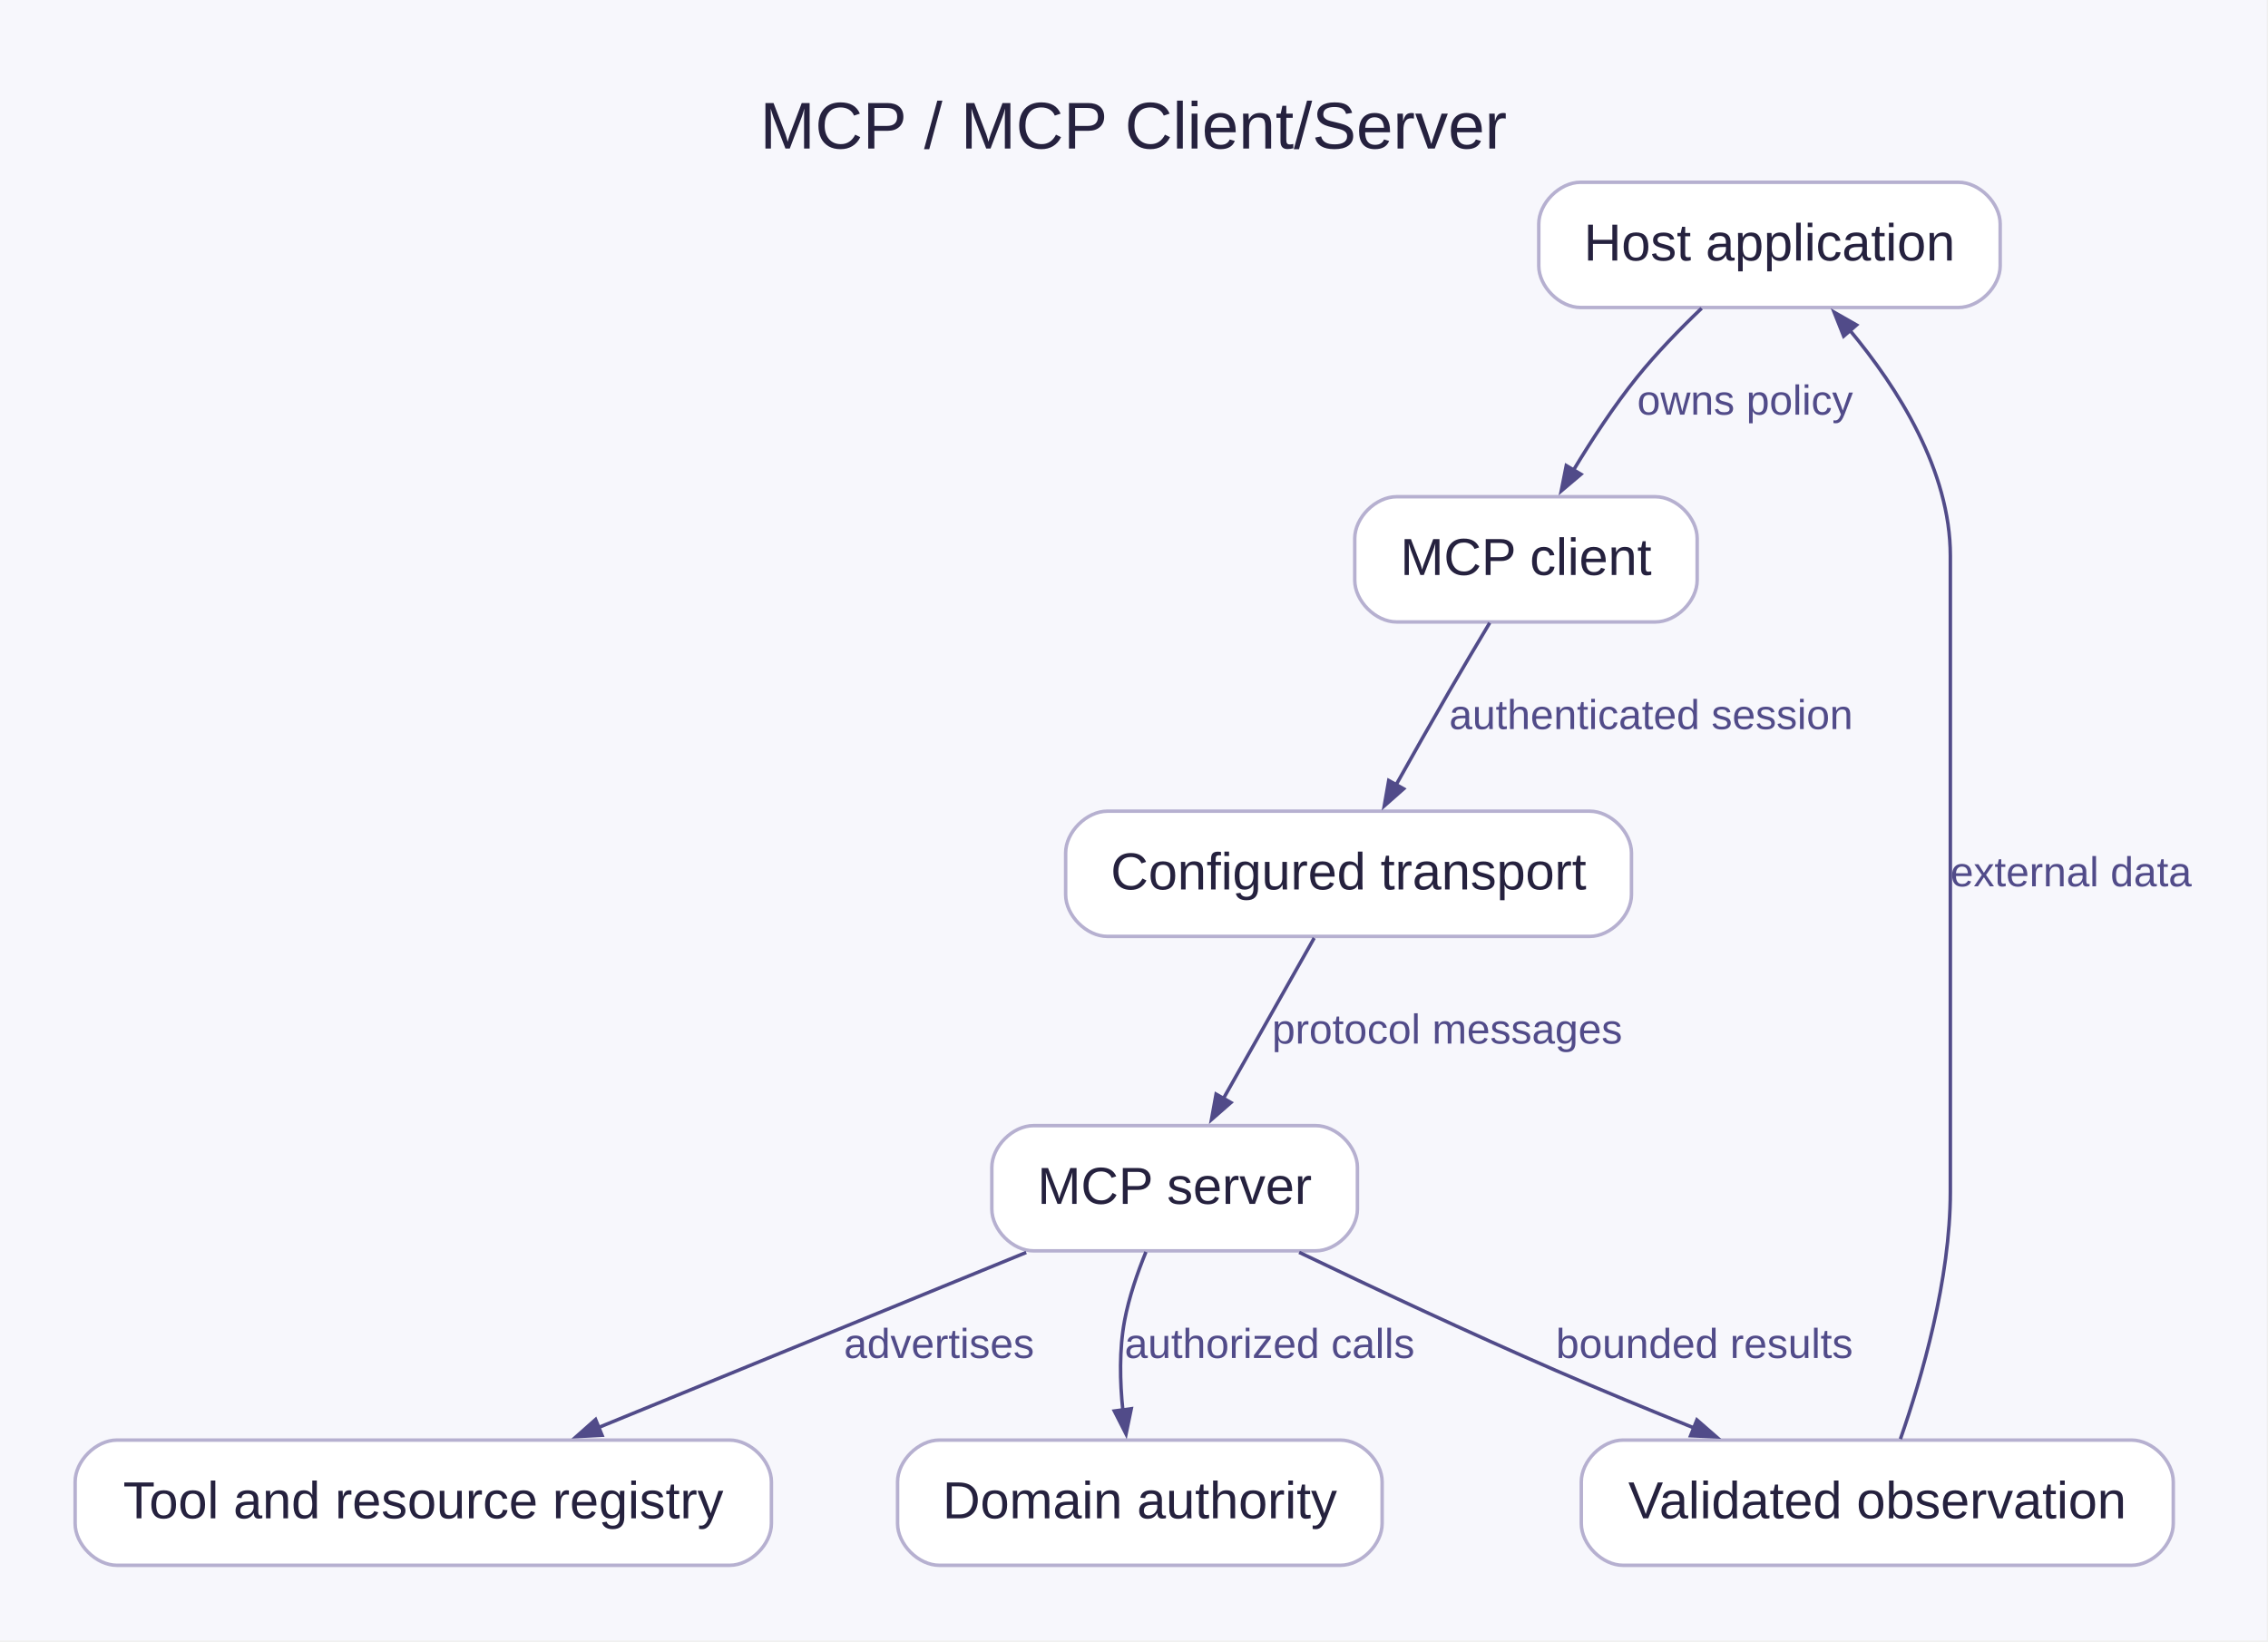
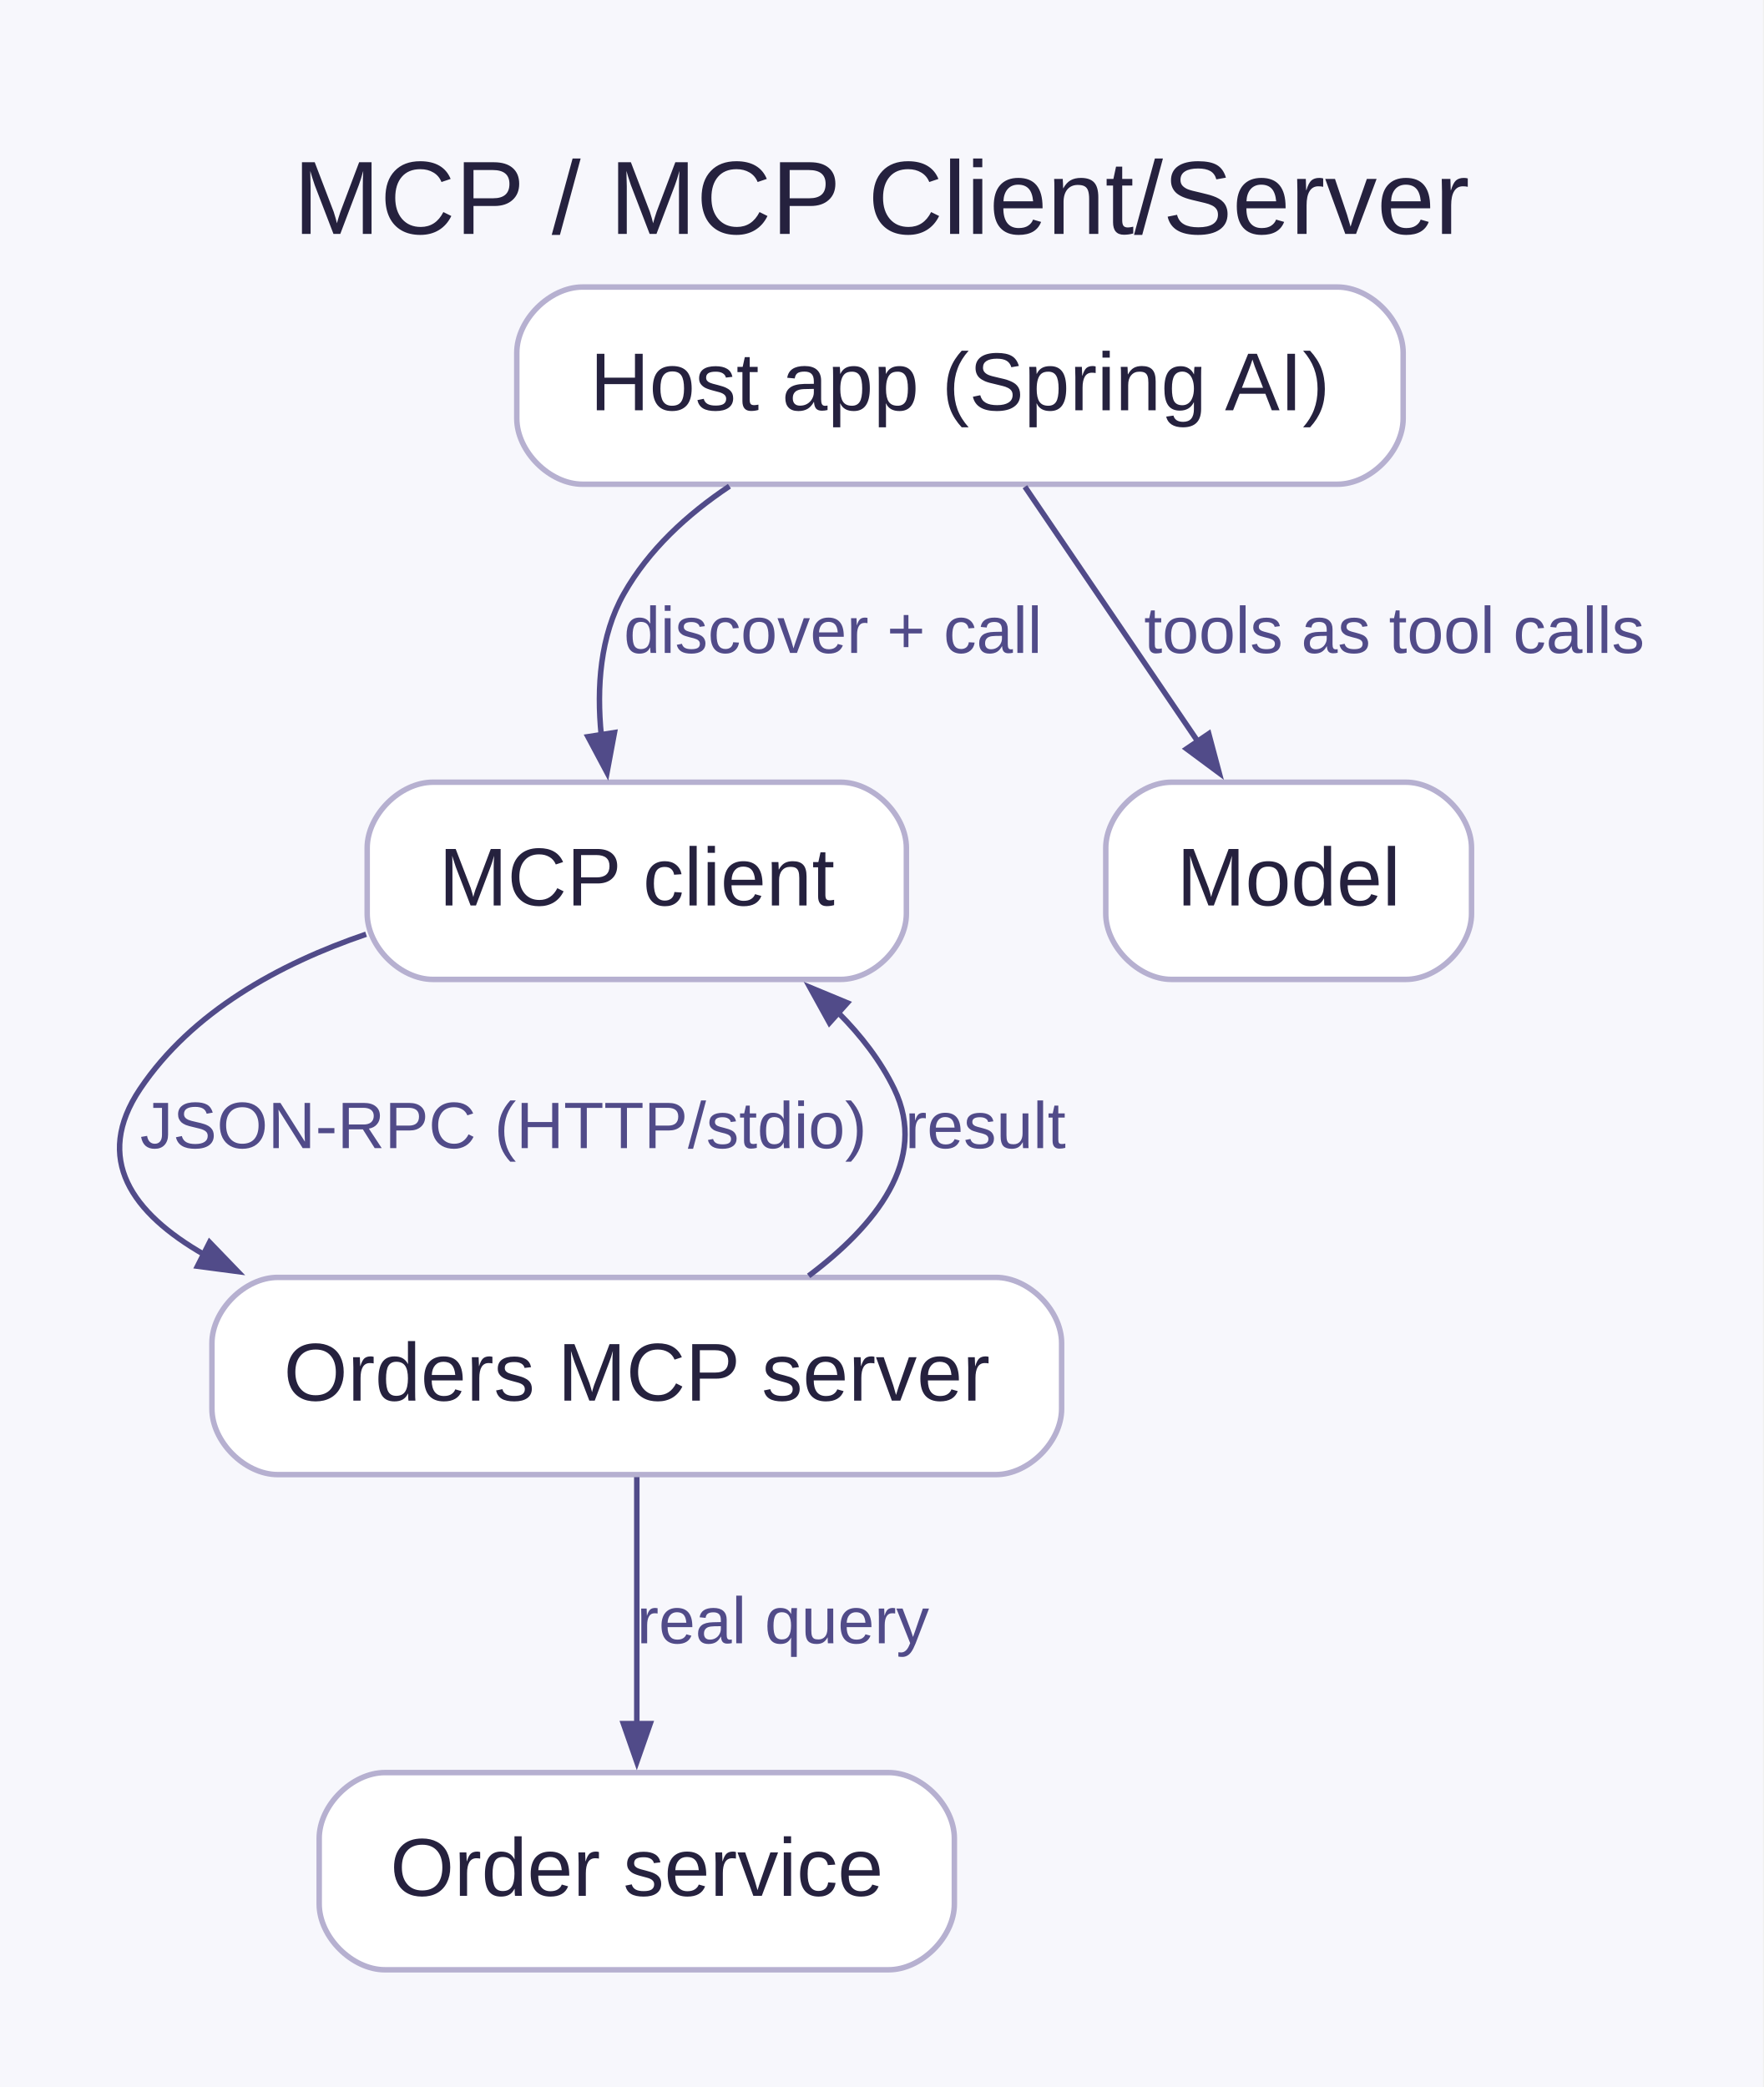
- <svg xmlns="http://www.w3.org/2000/svg" width="652pt" height="472pt" viewBox="0.00 0.00 652.00 472.00" role="img" aria-labelledby="answer-title answer-desc">
-   <g id="graph0" class="graph" transform="scale(1 1) rotate(0) translate(21.6 450)">
-     <polygon fill="#f7f7fc" stroke="none" points="-21.6,21.6 -21.6,-450 630.06,-450 630.06,21.6 -21.6,21.6" />
-     <text xml:space="preserve" text-anchor="middle" x="304.23" y="-407.3" font-family="Arial" font-size="19.00" fill="#25213e">MCP / MCP Client/Server</text>
+ <svg xmlns="http://www.w3.org/2000/svg" width="322pt" height="381pt" viewBox="0.00 0.00 322.00 381.00" role="img" aria-labelledby="answer-title answer-desc">
+   <g id="graph0" class="graph" transform="scale(1 1) rotate(0) translate(21.6 359.6)">
+     <polygon fill="#f7f7fc" stroke="none" points="-21.6,21.6 -21.6,-359.6 300.22,-359.6 300.22,21.6 -21.6,21.6" />
+     <text xml:space="preserve" text-anchor="middle" x="139.31" y="-316.9" font-family="Arial" font-size="19.00" fill="#25213e">MCP / MCP Client/Server</text>
    <g id="node1" class="node">
-       <path fill="#ffffff" stroke="#b6b0d0" d="M541.41,-397.6C541.41,-397.6 432.76,-397.6 432.76,-397.6 426.76,-397.6 420.76,-391.6 420.76,-385.6 420.76,-385.6 420.76,-373.6 420.76,-373.6 420.76,-367.6 426.76,-361.6 432.76,-361.6 432.76,-361.6 541.41,-361.6 541.41,-361.6 547.41,-361.6 553.41,-367.6 553.41,-373.6 553.41,-373.6 553.41,-385.6 553.41,-385.6 553.41,-391.6 547.41,-397.6 541.41,-397.6" />
-       <text xml:space="preserve" text-anchor="middle" x="487.08" y="-375.1" font-family="Arial" font-size="15.00" fill="#25213e">Host application</text>
+       <path fill="#ffffff" stroke="#b6b0d0" d="M222.55,-307.2C222.55,-307.2 84.74,-307.2 84.74,-307.2 78.74,-307.2 72.74,-301.2 72.74,-295.2 72.74,-295.2 72.74,-283.2 72.74,-283.2 72.74,-277.2 78.74,-271.2 84.74,-271.2 84.74,-271.2 222.55,-271.2 222.55,-271.2 228.55,-271.2 234.55,-277.2 234.55,-283.2 234.55,-283.2 234.55,-295.2 234.55,-295.2 234.55,-301.2 228.55,-307.2 222.55,-307.2" />
+       <text xml:space="preserve" text-anchor="middle" x="153.65" y="-284.7" font-family="Arial" font-size="15.00" fill="#25213e">Host app (Spring AI)</text>
    </g>
    <g id="node2" class="node">
-       <path fill="#ffffff" stroke="#b6b0d0" d="M454.3,-307.2C454.3,-307.2 379.86,-307.2 379.86,-307.2 373.86,-307.2 367.86,-301.2 367.86,-295.2 367.86,-295.2 367.86,-283.2 367.86,-283.2 367.86,-277.2 373.86,-271.2 379.86,-271.2 379.86,-271.2 454.3,-271.2 454.3,-271.2 460.3,-271.2 466.3,-277.2 466.3,-283.2 466.3,-283.2 466.3,-295.2 466.3,-295.2 466.3,-301.2 460.3,-307.2 454.3,-307.2" />
-       <text xml:space="preserve" text-anchor="middle" x="417.08" y="-284.7" font-family="Arial" font-size="15.00" fill="#25213e">MCP client</text>
+       <path fill="#ffffff" stroke="#b6b0d0" d="M131.86,-216.8C131.86,-216.8 57.43,-216.8 57.43,-216.8 51.43,-216.8 45.43,-210.8 45.43,-204.8 45.43,-204.8 45.43,-192.8 45.43,-192.8 45.43,-186.8 51.43,-180.8 57.43,-180.8 57.43,-180.8 131.86,-180.8 131.86,-180.8 137.86,-180.8 143.86,-186.8 143.86,-192.8 143.86,-192.8 143.86,-204.8 143.86,-204.8 143.86,-210.8 137.86,-216.8 131.86,-216.8" />
+       <text xml:space="preserve" text-anchor="middle" x="94.65" y="-194.3" font-family="Arial" font-size="15.00" fill="#25213e">MCP client</text>
    </g>
    <g id="edge1" class="edge">
-       <path fill="none" stroke="#514b89" d="M467.58,-361.38C461.33,-355.41 454.6,-348.49 449.05,-341.6 442.36,-333.29 435.95,-323.48 430.64,-314.67" />
-       <polygon fill="#514b89" stroke="#514b89" points="432.89,-313.66 427.23,-308.87 428.67,-316.15 432.89,-313.66" />
-       <text xml:space="preserve" text-anchor="middle" x="480.07" y="-330.8" font-family="Arial" font-size="12.00" fill="#514b89">owns policy</text>
+       <path fill="none" stroke="#514b89" d="M111.56,-270.84C103.84,-265.69 96.81,-259.22 92.28,-251.2 87.93,-243.5 87.3,-234.07 88.16,-225.4" />
+       <polygon fill="#514b89" stroke="#514b89" points="90.57,-225.86 89.21,-218.57 85.73,-225.11 90.57,-225.86" />
+       <text xml:space="preserve" text-anchor="middle" x="130.46" y="-240.4" font-family="Arial" font-size="12.00" fill="#514b89">discover + call</text>
+     </g>
+     <g id="node5" class="node">
+       <path fill="#ffffff" stroke="#b6b0d0" d="M235.03,-216.8C235.03,-216.8 192.26,-216.8 192.26,-216.8 186.26,-216.8 180.26,-210.8 180.26,-204.8 180.26,-204.8 180.26,-192.8 180.26,-192.8 180.26,-186.8 186.26,-180.8 192.26,-180.8 192.26,-180.8 235.03,-180.8 235.03,-180.8 241.03,-180.8 247.03,-186.8 247.03,-192.8 247.03,-192.8 247.03,-204.8 247.03,-204.8 247.03,-210.8 241.03,-216.8 235.03,-216.8" />
+       <text xml:space="preserve" text-anchor="middle" x="213.65" y="-194.3" font-family="Arial" font-size="15.00" fill="#25213e">Model</text>
+     </g>
+     <g id="edge4" class="edge">
+       <path fill="none" stroke="#514b89" d="M165.5,-270.74C174.54,-257.42 187.1,-238.91 197.13,-224.14" />
+       <polygon fill="#514b89" stroke="#514b89" points="199.06,-225.65 200.97,-218.48 195.01,-222.9 199.06,-225.65" />
+       <text xml:space="preserve" text-anchor="middle" x="232.93" y="-240.4" font-family="Arial" font-size="12.00" fill="#514b89">tools as tool calls</text>
    </g>
    <g id="node3" class="node">
-       <path fill="#ffffff" stroke="#b6b0d0" d="M435.41,-216.8C435.41,-216.8 296.75,-216.8 296.75,-216.8 290.75,-216.8 284.75,-210.8 284.75,-204.8 284.75,-204.8 284.75,-192.8 284.75,-192.8 284.75,-186.8 290.75,-180.8 296.75,-180.8 296.75,-180.8 435.41,-180.8 435.41,-180.8 441.41,-180.8 447.41,-186.8 447.41,-192.8 447.41,-192.8 447.41,-204.8 447.41,-204.8 447.41,-210.8 441.41,-216.8 435.41,-216.8" />
-       <text xml:space="preserve" text-anchor="middle" x="366.08" y="-194.3" font-family="Arial" font-size="15.00" fill="#25213e">Configured transport</text>
+       <path fill="#ffffff" stroke="#b6b0d0" d="M160.2,-126.4C160.2,-126.4 29.09,-126.4 29.09,-126.4 23.09,-126.4 17.09,-120.4 17.09,-114.4 17.09,-114.4 17.09,-102.4 17.09,-102.4 17.09,-96.4 23.09,-90.4 29.09,-90.4 29.09,-90.4 160.2,-90.4 160.2,-90.4 166.2,-90.4 172.2,-96.4 172.2,-102.4 172.2,-102.4 172.2,-114.4 172.2,-114.4 172.2,-120.4 166.2,-126.4 160.2,-126.4" />
+       <text xml:space="preserve" text-anchor="middle" x="94.65" y="-103.9" font-family="Arial" font-size="15.00" fill="#25213e">Orders MCP server</text>
    </g>
    <g id="edge2" class="edge">
-       <path fill="none" stroke="#514b89" d="M406.66,-270.94C402.94,-264.73 398.75,-257.67 395,-251.2 389.92,-242.43 384.44,-232.76 379.64,-224.19" />
-       <polygon fill="#514b89" stroke="#514b89" points="381.91,-223.23 376.35,-218.32 377.63,-225.62 381.91,-223.23" />
-       <text xml:space="preserve" text-anchor="middle" x="453.04" y="-240.4" font-family="Arial" font-size="12.00" fill="#514b89">authenticated session</text>
+       <path fill="none" stroke="#514b89" d="M45.23,-189.05C29.37,-183.64 13.45,-174.91 3.97,-160.8 -4.58,-148.07 2.46,-138.14 15.71,-130.55" />
+       <polygon fill="#514b89" stroke="#514b89" points="16.66,-132.81 21.81,-127.47 14.45,-128.44 16.66,-132.81" />
+       <text xml:space="preserve" text-anchor="middle" x="70.31" y="-150" font-family="Arial" font-size="12.00" fill="#514b89">JSON-RPC (HTTP/stdio)</text>
+     </g>
+     <g id="edge5" class="edge">
+       <path fill="none" stroke="#514b89" d="M126.02,-126.68C138.22,-135.84 147.93,-147.86 141.65,-160.8 139.15,-165.95 135.55,-170.59 131.44,-174.71" />
+       <polygon fill="#514b89" stroke="#514b89" points="129.82,-172.87 126.24,-179.36 133.09,-176.52 129.82,-172.87" />
+       <text xml:space="preserve" text-anchor="middle" x="158.29" y="-150" font-family="Arial" font-size="12.00" fill="#514b89">result</text>
    </g>
    <g id="node4" class="node">
-       <path fill="#ffffff" stroke="#b6b0d0" d="M356.63,-126.4C356.63,-126.4 275.53,-126.4 275.53,-126.4 269.53,-126.4 263.53,-120.4 263.53,-114.4 263.53,-114.4 263.53,-102.4 263.53,-102.4 263.53,-96.4 269.53,-90.4 275.53,-90.4 275.53,-90.4 356.63,-90.4 356.63,-90.4 362.63,-90.4 368.63,-96.4 368.63,-102.4 368.63,-102.4 368.63,-114.4 368.63,-114.4 368.63,-120.4 362.63,-126.4 356.63,-126.4" />
-       <text xml:space="preserve" text-anchor="middle" x="316.08" y="-103.9" font-family="Arial" font-size="15.00" fill="#25213e">MCP server</text>
+       <path fill="#ffffff" stroke="#b6b0d0" d="M140.62,-36C140.62,-36 48.67,-36 48.67,-36 42.67,-36 36.67,-30 36.67,-24 36.67,-24 36.67,-12 36.67,-12 36.67,-6 42.67,0 48.67,0 48.67,0 140.62,0 140.62,0 146.62,0 152.62,-6 152.62,-12 152.62,-12 152.62,-24 152.62,-24 152.62,-30 146.62,-36 140.62,-36" />
+       <text xml:space="preserve" text-anchor="middle" x="94.65" y="-13.5" font-family="Arial" font-size="15.00" fill="#25213e">Order service</text>
    </g>
    <g id="edge3" class="edge">
-       <path fill="none" stroke="#514b89" d="M356.2,-180.34C348.74,-167.14 338.39,-148.85 330.08,-134.14" />
-       <polygon fill="#514b89" stroke="#514b89" points="332.26,-133.03 326.68,-128.15 328,-135.45 332.26,-133.03" />
-       <text xml:space="preserve" text-anchor="middle" x="394.43" y="-150" font-family="Arial" font-size="12.00" fill="#514b89">protocol messages</text>
-     </g>
-     <g id="node5" class="node">
-       <path fill="#ffffff" stroke="#b6b0d0" d="M188.16,-36C188.16,-36 12,-36 12,-36 6,-36 0,-30 0,-24 0,-24 0,-12 0,-12 0,-6 6,0 12,0 12,0 188.16,0 188.16,0 194.16,0 200.16,-6 200.16,-12 200.16,-12 200.16,-24 200.16,-24 200.16,-30 194.16,-36 188.16,-36" />
-       <text xml:space="preserve" text-anchor="middle" x="100.08" y="-13.5" font-family="Arial" font-size="15.00" fill="#25213e">Tool and resource registry</text>
-     </g>
-     <g id="edge4" class="edge">
-       <path fill="none" stroke="#514b89" d="M273.41,-89.94C238.05,-75.47 187.74,-54.88 150.42,-39.6" />
-       <polygon fill="#514b89" stroke="#514b89" points="151.47,-37.39 144.07,-37 149.62,-41.92 151.47,-37.39" />
-       <text xml:space="preserve" text-anchor="middle" x="248.36" y="-59.6" font-family="Arial" font-size="12.00" fill="#514b89">advertises</text>
-     </g>
-     <g id="node6" class="node">
-       <path fill="#ffffff" stroke="#b6b0d0" d="M363.73,-36C363.73,-36 248.43,-36 248.43,-36 242.43,-36 236.43,-30 236.43,-24 236.43,-24 236.43,-12 236.43,-12 236.43,-6 242.43,0 248.43,0 248.43,0 363.73,0 363.73,0 369.73,0 375.73,-6 375.73,-12 375.73,-12 375.73,-24 375.73,-24 375.73,-30 369.73,-36 363.73,-36" />
-       <text xml:space="preserve" text-anchor="middle" x="306.08" y="-13.5" font-family="Arial" font-size="15.00" fill="#25213e">Domain authority</text>
-     </g>
-     <g id="edge5" class="edge">
-       <path fill="none" stroke="#514b89" d="M307.83,-90.1C305.35,-84.02 302.95,-77.04 301.7,-70.4 300.13,-62.04 300.33,-52.8 301.2,-44.5" />
-       <polygon fill="#514b89" stroke="#514b89" points="303.61,-45.01 302.11,-37.75 298.75,-44.36 303.61,-45.01" />
-       <text xml:space="preserve" text-anchor="middle" x="343.39" y="-59.6" font-family="Arial" font-size="12.00" fill="#514b89">authorized calls</text>
-     </g>
-     <g id="node7" class="node">
-       <path fill="#ffffff" stroke="#b6b0d0" d="M591.17,-36C591.17,-36 444.99,-36 444.99,-36 438.99,-36 432.99,-30 432.99,-24 432.99,-24 432.99,-12 432.99,-12 432.99,-6 438.99,0 444.99,0 444.99,0 591.17,0 591.17,0 597.17,0 603.17,-6 603.17,-12 603.17,-12 603.17,-24 603.17,-24 603.17,-30 597.17,-36 591.17,-36" />
-       <text xml:space="preserve" text-anchor="middle" x="518.08" y="-13.5" font-family="Arial" font-size="15.00" fill="#25213e">Validated observation</text>
-     </g>
-     <g id="edge6" class="edge">
-       <path fill="none" stroke="#514b89" d="M351.88,-89.97C373.18,-79.77 400.82,-66.8 425.69,-56 438.54,-50.42 452.52,-44.66 465.62,-39.4" />
-       <polygon fill="#514b89" stroke="#514b89" points="466.22,-41.8 471.82,-36.92 464.41,-37.25 466.22,-41.8" />
-       <text xml:space="preserve" text-anchor="middle" x="468.38" y="-59.6" font-family="Arial" font-size="12.00" fill="#514b89">bounded results</text>
-     </g>
-     <g id="edge7" class="edge">
-       <path fill="none" stroke="#514b89" d="M524.73,-36.32C530.88,-53.94 539.08,-82.16 539.08,-107.4 539.08,-290.2 539.08,-290.2 539.08,-290.2 539.08,-314.72 524.03,-338.44 510.13,-355.13" />
-       <polygon fill="#514b89" stroke="#514b89" points="508.42,-353.35 505.68,-360.24 512.12,-356.57 508.42,-353.35" />
-       <text xml:space="preserve" text-anchor="middle" x="573.77" y="-195.2" font-family="Arial" font-size="12.00" fill="#514b89">external data</text>
+       <path fill="none" stroke="#514b89" d="M94.65,-89.94C94.65,-76.98 94.65,-59.12 94.65,-44.56" />
+       <polygon fill="#514b89" stroke="#514b89" points="97.1,-44.94 94.65,-37.94 92.2,-44.94 97.1,-44.94" />
+       <text xml:space="preserve" text-anchor="middle" x="121.33" y="-59.6" font-family="Arial" font-size="12.00" fill="#514b89">real query</text>
    </g>
  </g>
</svg>
